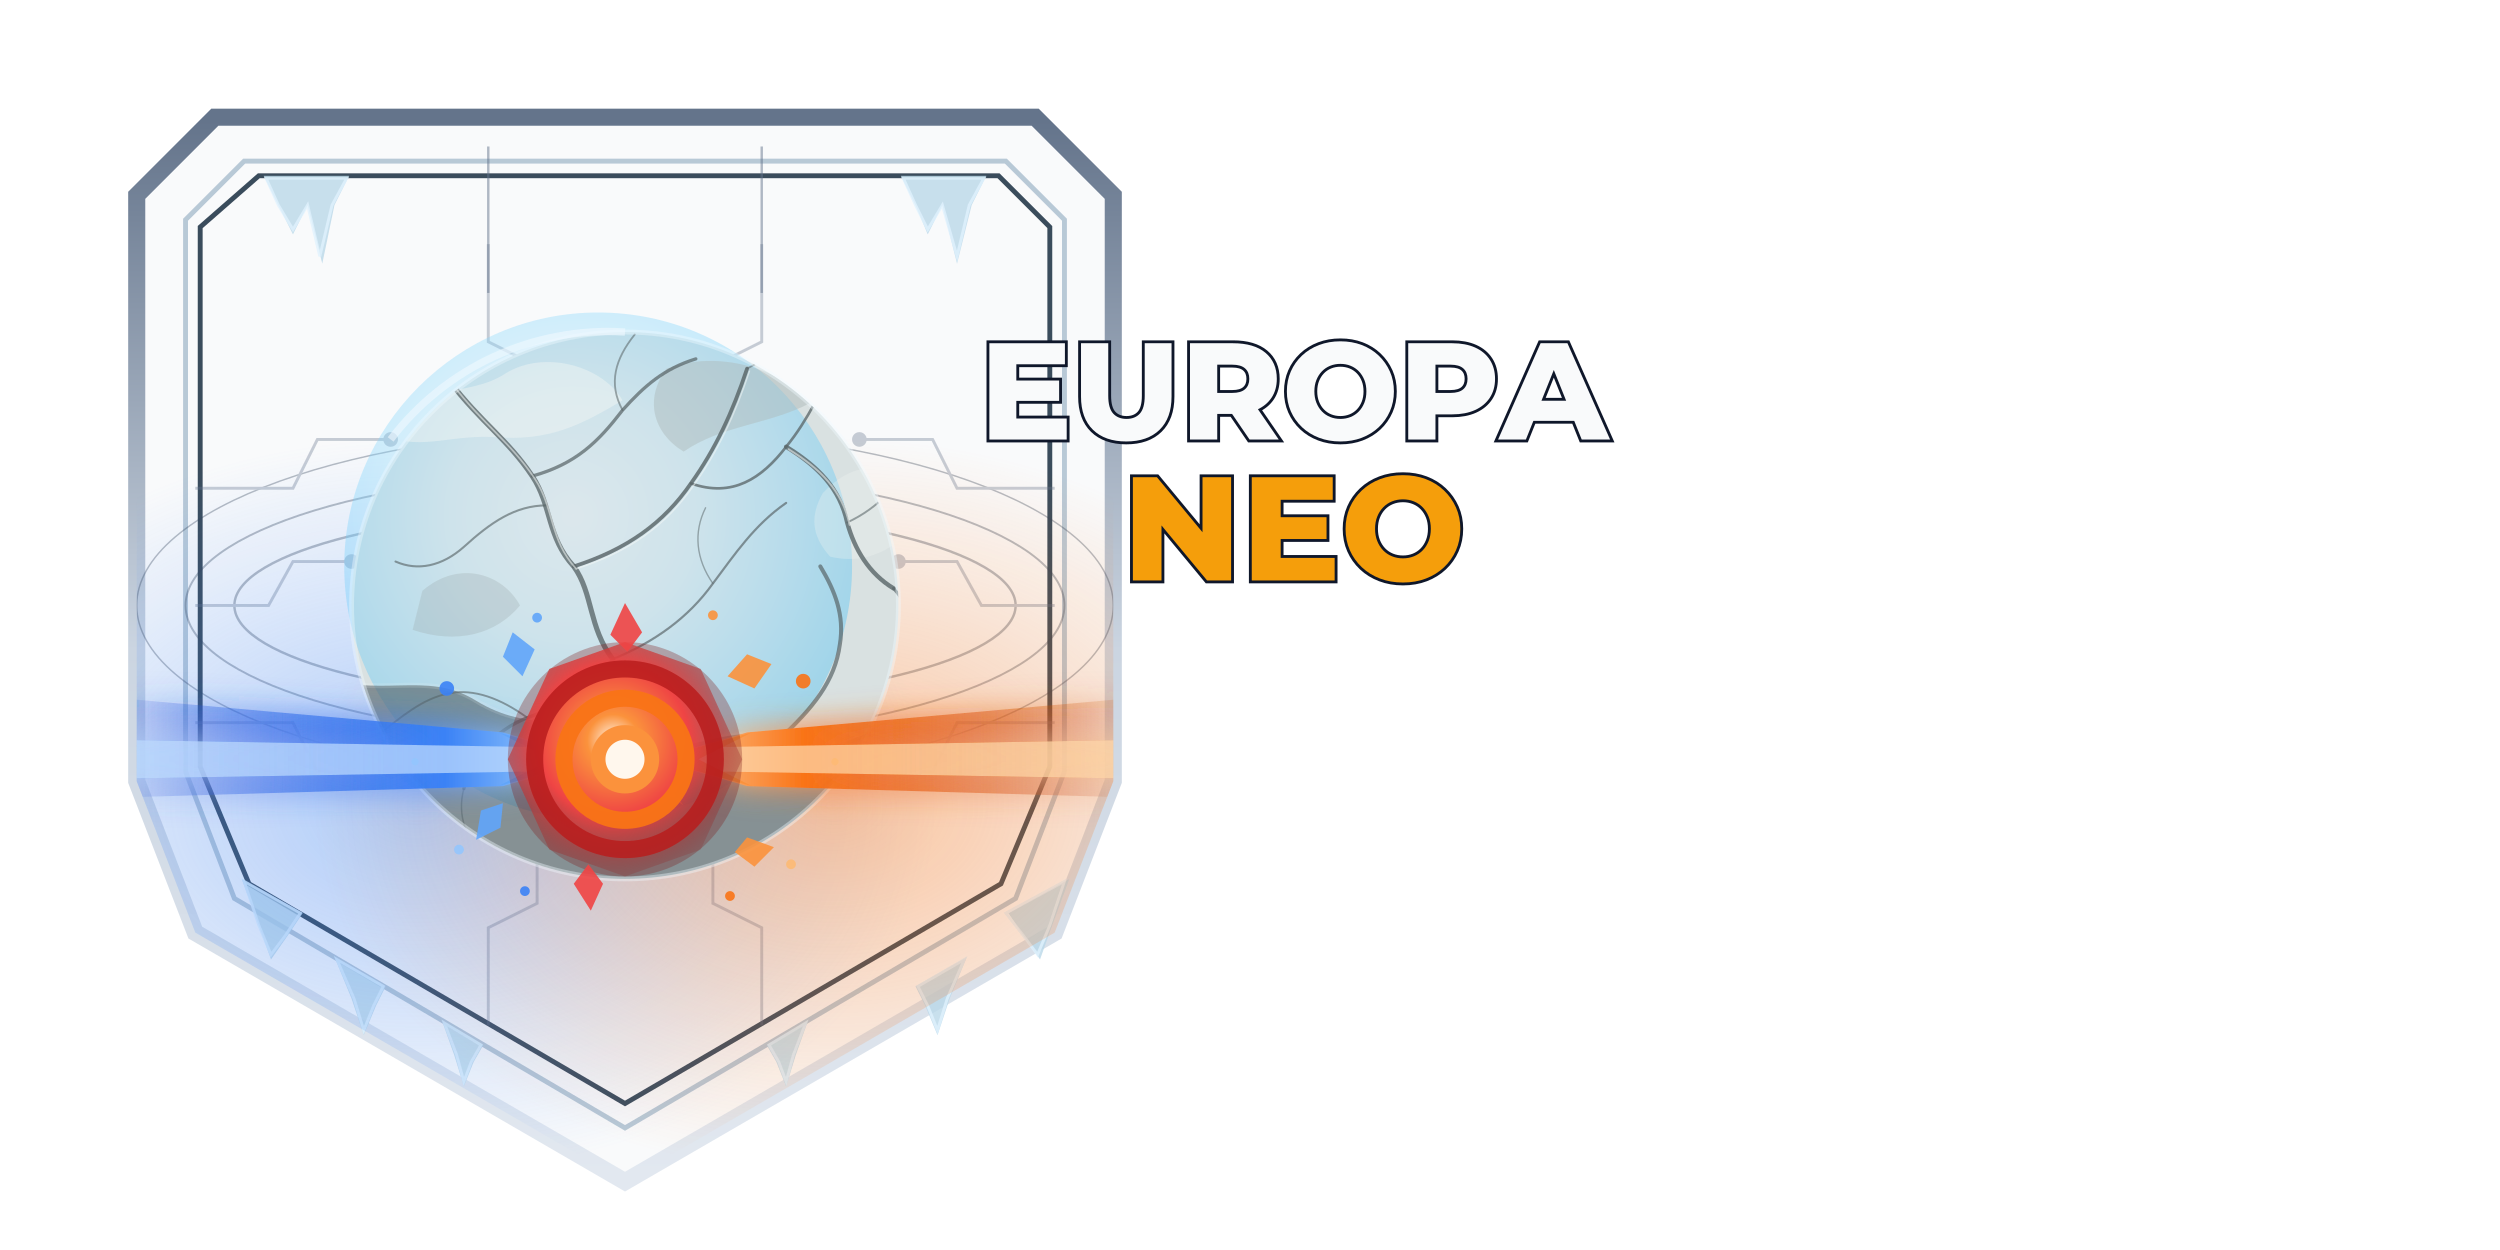
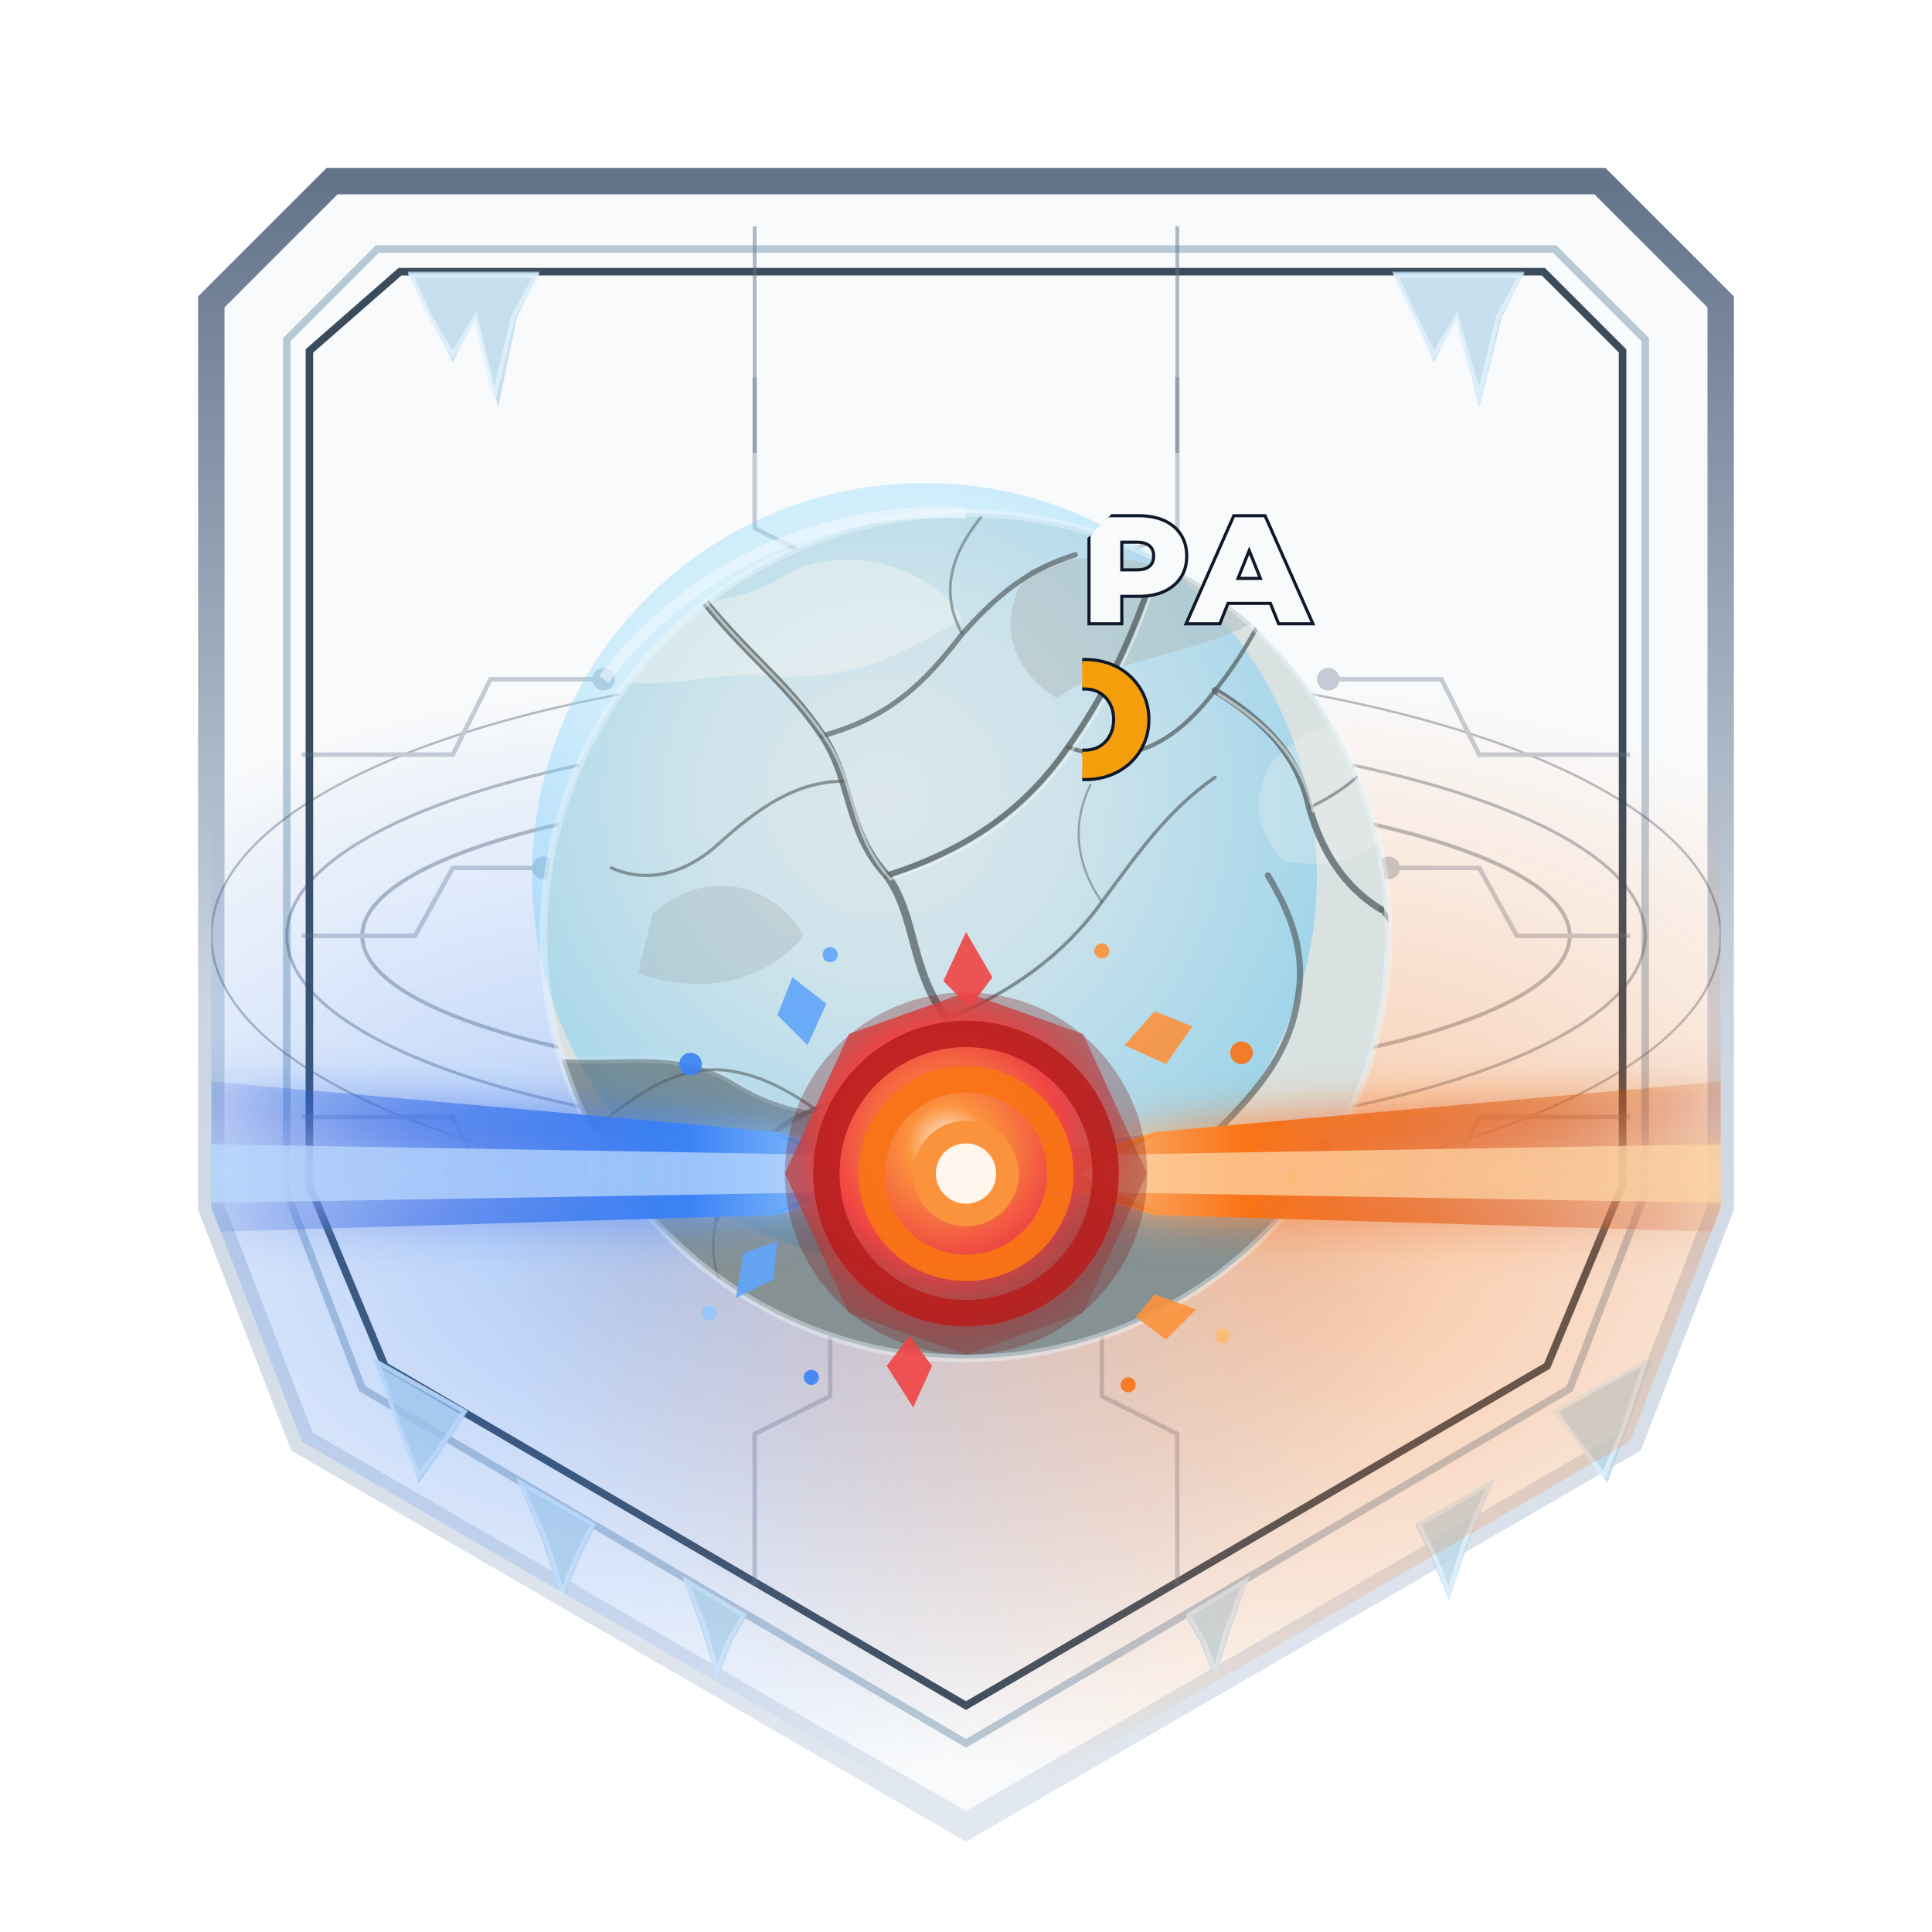
- <svg xmlns="http://www.w3.org/2000/svg" viewBox="0 0 1024 512" role="img" aria-labelledby="title description">
+ <svg xmlns="http://www.w3.org/2000/svg" viewBox="0 0 512 512" role="img" aria-labelledby="title description">
  <g transform="translate(0 0)">
    <defs>
      <clipPath id="brand-1">
        <path d="M88 48 H424 L456 80 V320 L432 382 L256 484 L80 382 L56 320 V80 Z" />
      </clipPath>
      <clipPath id="brand-2">
        <circle cx="256" cy="248" r="112" />
      </clipPath>
      <linearGradient id="brand-3" x1="0" y1="0" x2="1" y2="0">
        <stop offset="0%" stop-color="#1d4ed8" stop-opacity="0" />
        <stop offset="70%" stop-color="#3b82f6" />
        <stop offset="100%" stop-color="#bae6fd" />
      </linearGradient>
      <linearGradient id="brand-4" x1="1" y1="0" x2="0" y2="0">
        <stop offset="0%" stop-color="#c2410c" stop-opacity="0" />
        <stop offset="70%" stop-color="#f97316" />
        <stop offset="100%" stop-color="#fed7aa" />
      </linearGradient>
      <radialGradient id="brand-5" cx="45%" cy="42%" r="62%">
        <stop offset="0%" stop-color="#fff7ed" />
        <stop offset="18%" stop-color="#fb923c" />
        <stop offset="52%" stop-color="#ef4444" />
        <stop offset="100%" stop-color="#7f1d1d" stop-opacity="0.1" />
      </radialGradient>
      <radialGradient id="brand-6" cx="0.3" cy="0.5" r="0.5">
        <stop offset="0%" stop-color="#3b82f6" stop-opacity="0.4" />
        <stop offset="100%" stop-color="#3b82f6" stop-opacity="0" />
      </radialGradient>
      <radialGradient id="brand-7" cx="0.7" cy="0.5" r="0.5">
        <stop offset="0%" stop-color="#f97316" stop-opacity="0.4" />
        <stop offset="100%" stop-color="#f97316" stop-opacity="0" />
      </radialGradient>
      <radialGradient id="brand-8" cx="0.45" cy="0.4" r="0.6">
        <stop offset="0%" stop-color="#e0f2fe" />
        <stop offset="40%" stop-color="#bae6fd" />
        <stop offset="70%" stop-color="#7dd3fc" />
        <stop offset="100%" stop-color="#38bdf8" />
      </radialGradient>
      <linearGradient id="brand-9" x1="0" y1="0" x2="0" y2="1">
        <stop offset="0%" stop-color="#64748b" />
        <stop offset="50%" stop-color="#cbd5e1" />
        <stop offset="100%" stop-color="#e2e8f0" />
      </linearGradient>
      <filter id="brand-10" x="-20%" y="-20%" width="140%" height="140%">
        <feGaussianBlur in="SourceGraphic" stdDeviation="2" result="blur" />
        <feMerge>
          <feMergeNode in="blur" />
          <feMergeNode in="SourceGraphic" />
        </feMerge>
      </filter>
      <filter id="brand-11" x="-10%" y="-50%" width="120%" height="200%">
        <feGaussianBlur in="SourceGraphic" stdDeviation="6" result="blur" />
        <feMerge>
          <feMergeNode in="blur" />
          <feMergeNode in="SourceGraphic" />
        </feMerge>
      </filter>
    </defs>
    <path d="M88 48 H424 L456 80 V320 L432 382 L256 484 L80 382 L56 320 V80 Z" fill="#f9fafb" stroke="none" />
    <path d="M88 48 H424 L456 80 V320 L432 382 L256 484 L80 382 L56 320 V80 Z" fill="none" stroke="url(#brand-9)" stroke-width="7" stroke-linejoin="miter" />
    <path d="M100 66 H412 L436 90 V316 L416 368 L256 462 L96 368 L76 316 V90 Z" fill="none" stroke="#9fb5c8" stroke-width="2" opacity="0.72" stroke-linejoin="miter" />
    <path d="M106 72 H409 L430 93 V314 L410 362 L256 452 L102 362 L82 314 V93 Z" fill="none" stroke="#26384a" stroke-width="2" opacity="0.9" stroke-linejoin="miter" />
    <g fill="#b9d7e8" opacity="0.78">
      <path d="M108 72 H143 L137 84 L132 108 L126 84 L120 96 L114 84 Z" />
      <path d="M369 72 H404 L398 84 L392 108 L386 84 L380 96 L375 84 Z" />
      <path d="M99 360 L124 374 L118 383 L111 393 L106 379 Z" />
      <path d="M137 392 L158 404 L154 412 L149 424 L144 409 Z" />
      <path d="M181 418 L198 428 L194 435 L190 445 L186 432 Z" />
      <path d="M413 374 L438 360 L431 379 L426 393 L419 383 Z" />
      <path d="M375 404 L396 392 L389 409 L384 424 L379 412 Z" />
      <path d="M314 428 L331 418 L326 432 L322 445 L318 435 Z" />
    </g>
    <g fill="none" stroke="#e0f2fe" stroke-width="1.2" opacity="0.78" stroke-linejoin="miter">
      <path d="M109 73 H142 L136 84 L131 105 L126 84 L120 94 L114 84 Z" />
      <path d="M370 73 H403 L397 84 L392 105 L386 84 L380 94 L375 84 Z" />
      <path d="M100 361 L123 374 L117 383 L111 391 L106 379 Z" />
      <path d="M138 393 L157 404 L153 412 L149 422 L145 409 Z" />
      <path d="M182 419 L197 428 L193 435 L190 443 L187 432 Z" />
      <path d="M412 374 L436 361 L430 379 L425 391 L419 383 Z" />
      <path d="M376 404 L395 393 L388 409 L384 422 L380 412 Z" />
      <path d="M315 428 L330 419 L325 432 L322 443 L319 435 Z" />
    </g>
    <g clip-path="url(#brand-1)" opacity="0.35">
      <ellipse cx="256" cy="248" rx="160" ry="40" fill="none" stroke="#334155" stroke-width="1" />
      <ellipse cx="256" cy="248" rx="180" ry="55" fill="none" stroke="#334155" stroke-width="0.8" />
      <ellipse cx="256" cy="248" rx="200" ry="72" fill="none" stroke="#334155" stroke-width="0.6" />
      <g stroke="#64748b" stroke-width="1.2" fill="none">
        <path d="M80 200 L120 200 L130 180 L160 180" />
        <path d="M80 248 L110 248 L120 230 L144 230" />
        <path d="M80 296 L120 296 L130 316 L160 316" />
        <path d="M432 200 L392 200 L382 180 L352 180" />
        <path d="M432 248 L402 248 L392 230 L368 230" />
        <path d="M432 296 L392 296 L382 316 L352 316" />
        <path d="M200 100 L200 140 L220 150 L220 170" />
        <path d="M312 100 L312 140 L292 150 L292 170" />
        <path d="M200 420 L200 380 L220 370 L220 350" />
        <path d="M312 420 L312 380 L292 370 L292 350" />
      </g>
      <g fill="#64748b">
        <circle cx="160" cy="180" r="3" />
        <circle cx="144" cy="230" r="3" />
        <circle cx="160" cy="316" r="3" />
        <circle cx="352" cy="180" r="3" />
        <circle cx="368" cy="230" r="3" />
        <circle cx="352" cy="316" r="3" />
        <circle cx="220" cy="170" r="3" />
        <circle cx="292" cy="170" r="3" />
        <circle cx="220" cy="350" r="3" />
        <circle cx="292" cy="350" r="3" />
      </g>
    </g>
    <g clip-path="url(#brand-1)">
      <rect x="44" y="180" width="424" height="300" fill="url(#brand-6)" />
      <rect x="44" y="180" width="424" height="300" fill="url(#brand-7)" />
    </g>
    <g clip-path="url(#brand-1)">
      <circle cx="256" cy="248" r="112" fill="#d9e1e1" />
      <circle cx="245" cy="232" r="104" fill="url(#brand-8)" opacity="0.36" />
      <g clip-path="url(#brand-2)">
        <path d="M128 276 C155 287 174 274 195 287 C218 301 233 291 253 302 C276 315 297 294 319 303 C344 313 366 294 384 282 L392 380 L120 380 Z" fill="#526064" opacity="0.62" />
        <path d="M128 276 C155 287 174 274 195 287 C218 301 233 291 253 302 C276 315 297 294 319 303 C344 313 366 294 384 282" fill="none" stroke="#eef3f1" stroke-width="2" opacity="0.16" />
        <path d="M151 174 C170 157 192 163 207 153 C223 143 247 150 255 164 C238 174 225 181 202 179 C181 178 168 187 151 174 Z" fill="#f5f8f5" opacity="0.42" />
        <path d="M273 151 C294 143 320 151 332 165 C315 174 296 174 280 185 C267 177 264 163 273 151 Z" fill="#aebbbb" opacity="0.48" />
        <path d="M337 202 C354 184 370 192 380 210 C369 223 357 232 340 228 C332 219 332 211 337 202 Z" fill="#f1f5f2" opacity="0.3" />
        <path d="M173 242 C188 229 206 235 213 248 C203 260 187 264 169 258 Z" fill="#9ca9aa" opacity="0.3" />
        <g fill="none" stroke="#596568" stroke-linecap="round" stroke-linejoin="round">
          <path d="M184 156 C197 173 208 180 218 195 C226 207 224 220 235 232 C243 243 241 257 251 270" stroke-width="2.1" opacity="0.78" />
          <path d="M218 195 C236 190 245 181 255 168 C264 158 272 151 285 147" stroke-width="1.35" opacity="0.72" />
          <path d="M224 207 C211 207 201 214 190 224 C181 232 171 234 162 230" stroke-width="0.85" opacity="0.64" />
          <path d="M235 232 C257 225 272 214 283 198 C293 184 300 169 306 151" stroke-width="1.55" opacity="0.82" />
          <path d="M255 168 C249 157 252 147 260 137" stroke-width="0.75" opacity="0.56" />
          <path d="M283 198 C300 204 312 196 322 183 C331 172 337 159 343 146" stroke-width="1.1" opacity="0.76" />
          <path d="M306 151 C317 145 327 140 332 130" stroke-width="0.72" opacity="0.55" />
          <path d="M322 183 C335 191 344 200 347 214 C350 225 356 235 366 241" stroke-width="1.8" opacity="0.8" />
          <path d="M347 214 C360 208 369 198 374 186" stroke-width="0.8" opacity="0.58" />
          <path d="M366 241 C375 251 376 264 373 277 C370 289 374 300 382 308" stroke-width="1.25" opacity="0.72" />
          <path d="M251 270 C268 263 282 253 292 239 C301 227 309 215 322 206" stroke-width="0.9" opacity="0.68" />
          <path d="M292 239 C285 229 284 218 289 208" stroke-width="0.58" opacity="0.52" />
          <path d="M251 270 C243 282 230 289 216 294 C203 299 193 310 190 323" stroke-width="1.4" opacity="0.72" />
          <path d="M216 294 C205 286 194 282 184 284 C173 286 164 294 155 301" stroke-width="0.78" opacity="0.62" />
          <path d="M190 323 C187 334 191 345 200 352" stroke-width="0.62" opacity="0.52" />
          <path d="M319 303 C333 290 342 279 344 264 C346 252 342 242 336 232" stroke-width="1.65" opacity="0.7" />
        </g>
        <g fill="none" stroke="#f4f8f6" stroke-linecap="round" opacity="0.54">
          <path d="M185 157 C198 174 209 181 219 196 C227 208 225 221 236 233" stroke-width="0.7" />
          <path d="M236 233 C258 226 273 215 284 199 C294 185 301 170 307 152" stroke-width="0.55" />
          <path d="M323 184 C336 192 345 201 348 215" stroke-width="0.8" />
        </g>
      </g>
      <circle cx="256" cy="248" r="112" fill="none" stroke="#f0f9ff" stroke-width="2" opacity="0.4" />
      <path d="M160 180 A112 112 0 0 1 256 136" fill="none" stroke="#f0f9ff" stroke-width="3" opacity="0.6" />
    </g>
    <g clip-path="url(#brand-1)">
      <g filter="url(#brand-11)">
        <path d="M38 285 L38 327 L206 322 L244 311 L206 300 Z" fill="url(#brand-3)" />
        <path d="M474 285 L474 327 L306 322 L268 311 L306 300 Z" fill="url(#brand-4)" />
        <path d="M44 303 L218 306 L244 311 L218 316 L44 319 Z" fill="#bfdbfe" opacity="0.72" />
        <path d="M468 303 L294 306 L268 311 L294 316 L468 319 Z" fill="#fed7aa" opacity="0.72" />
      </g>
      <path d="M204 300 L244 311 L204 322 L226 311 Z" fill="#60a5fa" />
      <path d="M308 300 L268 311 L308 322 L286 311 Z" fill="#fb923c" />
      <path d="M232 292 L256 311 L232 330 L246 311 Z" fill="#93c5fd" opacity="0.8" />
      <path d="M280 292 L256 311 L280 330 L266 311 Z" fill="#fdba74" opacity="0.8" />
      <circle cx="256" cy="311" r="48" fill="#7f1d1d" opacity="0.32" />
      <path d="M256 263 L287 274 L304 311 L287 348 L256 359 L225 348 L208 311 L225 274 Z" fill="url(#brand-5)" />
      <circle cx="256" cy="311" r="37" fill="none" stroke="#b91c1c" stroke-width="7" opacity="0.85" />
      <circle cx="256" cy="311" r="25" fill="none" stroke="#f97316" stroke-width="7" opacity="0.95" />
      <circle cx="256" cy="311" r="14" fill="#fb923c" />
      <circle cx="256" cy="311" r="8" fill="#fff7ed" />
      <g opacity="0.9">
        <path d="M214 277 l-8 -8 4 -10 9 7z M205 339 l-10 5 2 -12 9 -3z" fill="#60a5fa" />
        <path d="M298 277 l8 -9 10 4 -7 10z M306 343 l11 4 -8 8 -8 -6z" fill="#fb923c" />
        <path d="M250 260 l6 -13 7 12 -6 8z M247 362 l-5 11 -7 -11 6 -8z" fill="#ef4444" />
        <circle cx="183" cy="282" r="3" fill="#3b82f6" />
        <circle cx="188" cy="348" r="2" fill="#93c5fd" />
        <circle cx="329" cy="279" r="3" fill="#f97316" />
        <circle cx="324" cy="354" r="2" fill="#fdba74" />
        <circle cx="220" cy="253" r="2" fill="#60a5fa" />
        <circle cx="292" cy="252" r="2" fill="#fb923c" />
        <circle cx="215" cy="365" r="2" fill="#3b82f6" />
        <circle cx="299" cy="367" r="2" fill="#f97316" />
        <circle cx="170" cy="312" r="1.5" fill="#93c5fd" />
        <circle cx="342" cy="312" r="1.5" fill="#fdba74" />
      </g>
    </g>
    <g clip-path="url(#brand-1)" opacity="0.5">
      <line x1="200" y1="60" x2="200" y2="120" stroke="#64748b" stroke-width="1" />
      <line x1="312" y1="60" x2="312" y2="120" stroke="#64748b" stroke-width="1" />
    </g>
  </g>
-   <g transform="translate(530 88) scale(.78)">
+   <g id="wordmark" clip-path="url(#brand-1)" transform="translate(256 100) scale(.55)">
    <g transform="translate(0 118)" fill="#f9fafb" stroke="#0f172a" stroke-width="3" paint-order="stroke fill">
      <path d="M-159.942 0.0V-50.58H-120.273V-39.525H-145.78V-11.055H-119.333V0.0ZM-146.791 -20.304V-30.998H-123.307V-20.304Z" />
      <path d="M-88.046 1.012Q-99.246 1.012 -105.532 -5.13Q-111.818 -11.272 -111.818 -22.544V-50.58H-97.511V-22.978Q-97.511 -16.475 -94.946 -13.657Q-92.381 -10.839 -87.901 -10.839Q-83.421 -10.839 -80.892 -13.657Q-78.363 -16.475 -78.363 -22.978V-50.58H-64.273V-22.544Q-64.273 -11.272 -70.559 -5.13Q-76.846 1.012 -88.046 1.012Z" />
      <path d="M-54.591 0.0V-50.58H-31.974Q-20.919 -50.58 -14.957 -45.558Q-8.996 -40.536 -8.996 -31.866Q-8.996 -26.157 -11.742 -22.002Q-14.488 -17.848 -19.51 -15.644Q-24.531 -13.44 -31.468 -13.44H-46.642L-40.284 -19.437V0.0ZM-23.303 0.0 -35.876 -18.426H-20.63L-7.984 0.0ZM-40.284 -17.92 -46.642 -24.495H-32.335Q-27.855 -24.495 -25.651 -26.446Q-23.448 -28.397 -23.448 -31.866Q-23.448 -35.406 -25.651 -37.357Q-27.855 -39.308 -32.335 -39.308H-46.642L-40.284 -45.884Z" />
      <path d="M24.387 1.012Q18.317 1.012 13.187 -0.939Q8.057 -2.89 4.263 -6.467Q0.47 -10.044 -1.626 -14.813Q-3.721 -19.582 -3.721 -25.29Q-3.721 -30.998 -1.626 -35.767Q0.47 -40.536 4.263 -44.113Q8.057 -47.69 13.187 -49.641Q18.317 -51.592 24.387 -51.592Q30.529 -51.592 35.623 -49.641Q40.717 -47.69 44.474 -44.113Q48.232 -40.536 50.363 -35.767Q52.495 -30.998 52.495 -25.29Q52.495 -19.582 50.363 -14.777Q48.232 -9.972 44.474 -6.431Q40.717 -2.89 35.623 -0.939Q30.529 1.012 24.387 1.012ZM24.387 -10.839Q27.277 -10.839 29.77 -11.85Q32.263 -12.862 34.106 -14.777Q35.948 -16.691 36.996 -19.365Q38.044 -22.039 38.044 -25.29Q38.044 -28.614 36.996 -31.251Q35.948 -33.889 34.106 -35.804Q32.263 -37.718 29.77 -38.73Q27.277 -39.742 24.387 -39.742Q21.497 -39.742 19.004 -38.73Q16.511 -37.718 14.668 -35.804Q12.826 -33.889 11.778 -31.251Q10.73 -28.614 10.73 -25.29Q10.73 -22.039 11.778 -19.365Q12.826 -16.691 14.668 -14.777Q16.511 -12.862 19.004 -11.85Q21.497 -10.839 24.387 -10.839Z" />
      <path d="M60.01 0.0V-50.58H83.132Q90.069 -50.58 95.091 -48.34Q100.113 -46.1 102.859 -41.873Q105.604 -37.646 105.604 -31.866Q105.604 -26.157 102.859 -21.966Q100.113 -17.775 95.091 -15.499Q90.069 -13.223 83.132 -13.223H67.958L74.317 -19.437V0.0ZM74.317 -17.92 67.958 -24.495H82.265Q86.745 -24.495 88.949 -26.446Q91.153 -28.397 91.153 -31.866Q91.153 -35.406 88.949 -37.357Q86.745 -39.308 82.265 -39.308H67.958L74.317 -45.884Z" />
      <path d="M107.194 0.0 129.522 -50.58H143.612L166.012 0.0H151.127L133.64 -43.571H139.276L121.79 0.0ZM119.406 -9.827 123.091 -20.377H147.803L151.488 -9.827Z" />
    </g>
    <g transform="translate(0 192)" fill="#f59e0b" stroke="#0f172a" stroke-width="3" paint-order="stroke fill">
      <path d="M-84.578 0.0V-54.217H-71.954L-42.057 -18.124H-48.021V-54.217H-32.995V0.0H-45.62L-75.516 -36.093H-69.552V0.0Z" />
      <path d="M-22.151 0.0V-54.217H20.37V-42.367H-6.971V-11.85H21.377V0.0ZM-8.055 -21.764V-33.227H17.117V-21.764Z" />
      <path d="M57.238 1.084Q50.731 1.084 45.232 -1.007Q39.733 -3.098 35.667 -6.932Q31.601 -10.766 29.355 -15.878Q27.108 -20.99 27.108 -27.108Q27.108 -33.227 29.355 -38.339Q31.601 -43.451 35.667 -47.285Q39.733 -51.119 45.232 -53.21Q50.731 -55.301 57.238 -55.301Q63.821 -55.301 69.281 -53.21Q74.742 -51.119 78.769 -47.285Q82.797 -43.451 85.082 -38.339Q87.367 -33.227 87.367 -27.108Q87.367 -20.99 85.082 -15.839Q82.797 -10.688 78.769 -6.893Q74.742 -3.098 69.281 -1.007Q63.821 1.084 57.238 1.084ZM57.238 -11.618Q60.336 -11.618 63.008 -12.702Q65.68 -13.787 67.655 -15.839Q69.63 -17.892 70.753 -20.757Q71.876 -23.623 71.876 -27.108Q71.876 -30.671 70.753 -33.498Q69.63 -36.325 67.655 -38.378Q65.68 -40.43 63.008 -41.515Q60.336 -42.599 57.238 -42.599Q54.139 -42.599 51.467 -41.515Q48.795 -40.43 46.82 -38.378Q44.845 -36.325 43.722 -33.498Q42.599 -30.671 42.599 -27.108Q42.599 -23.623 43.722 -20.757Q44.845 -17.892 46.82 -15.839Q48.795 -13.787 51.467 -12.702Q54.139 -11.618 57.238 -11.618Z" />
    </g>
  </g>
</svg>
